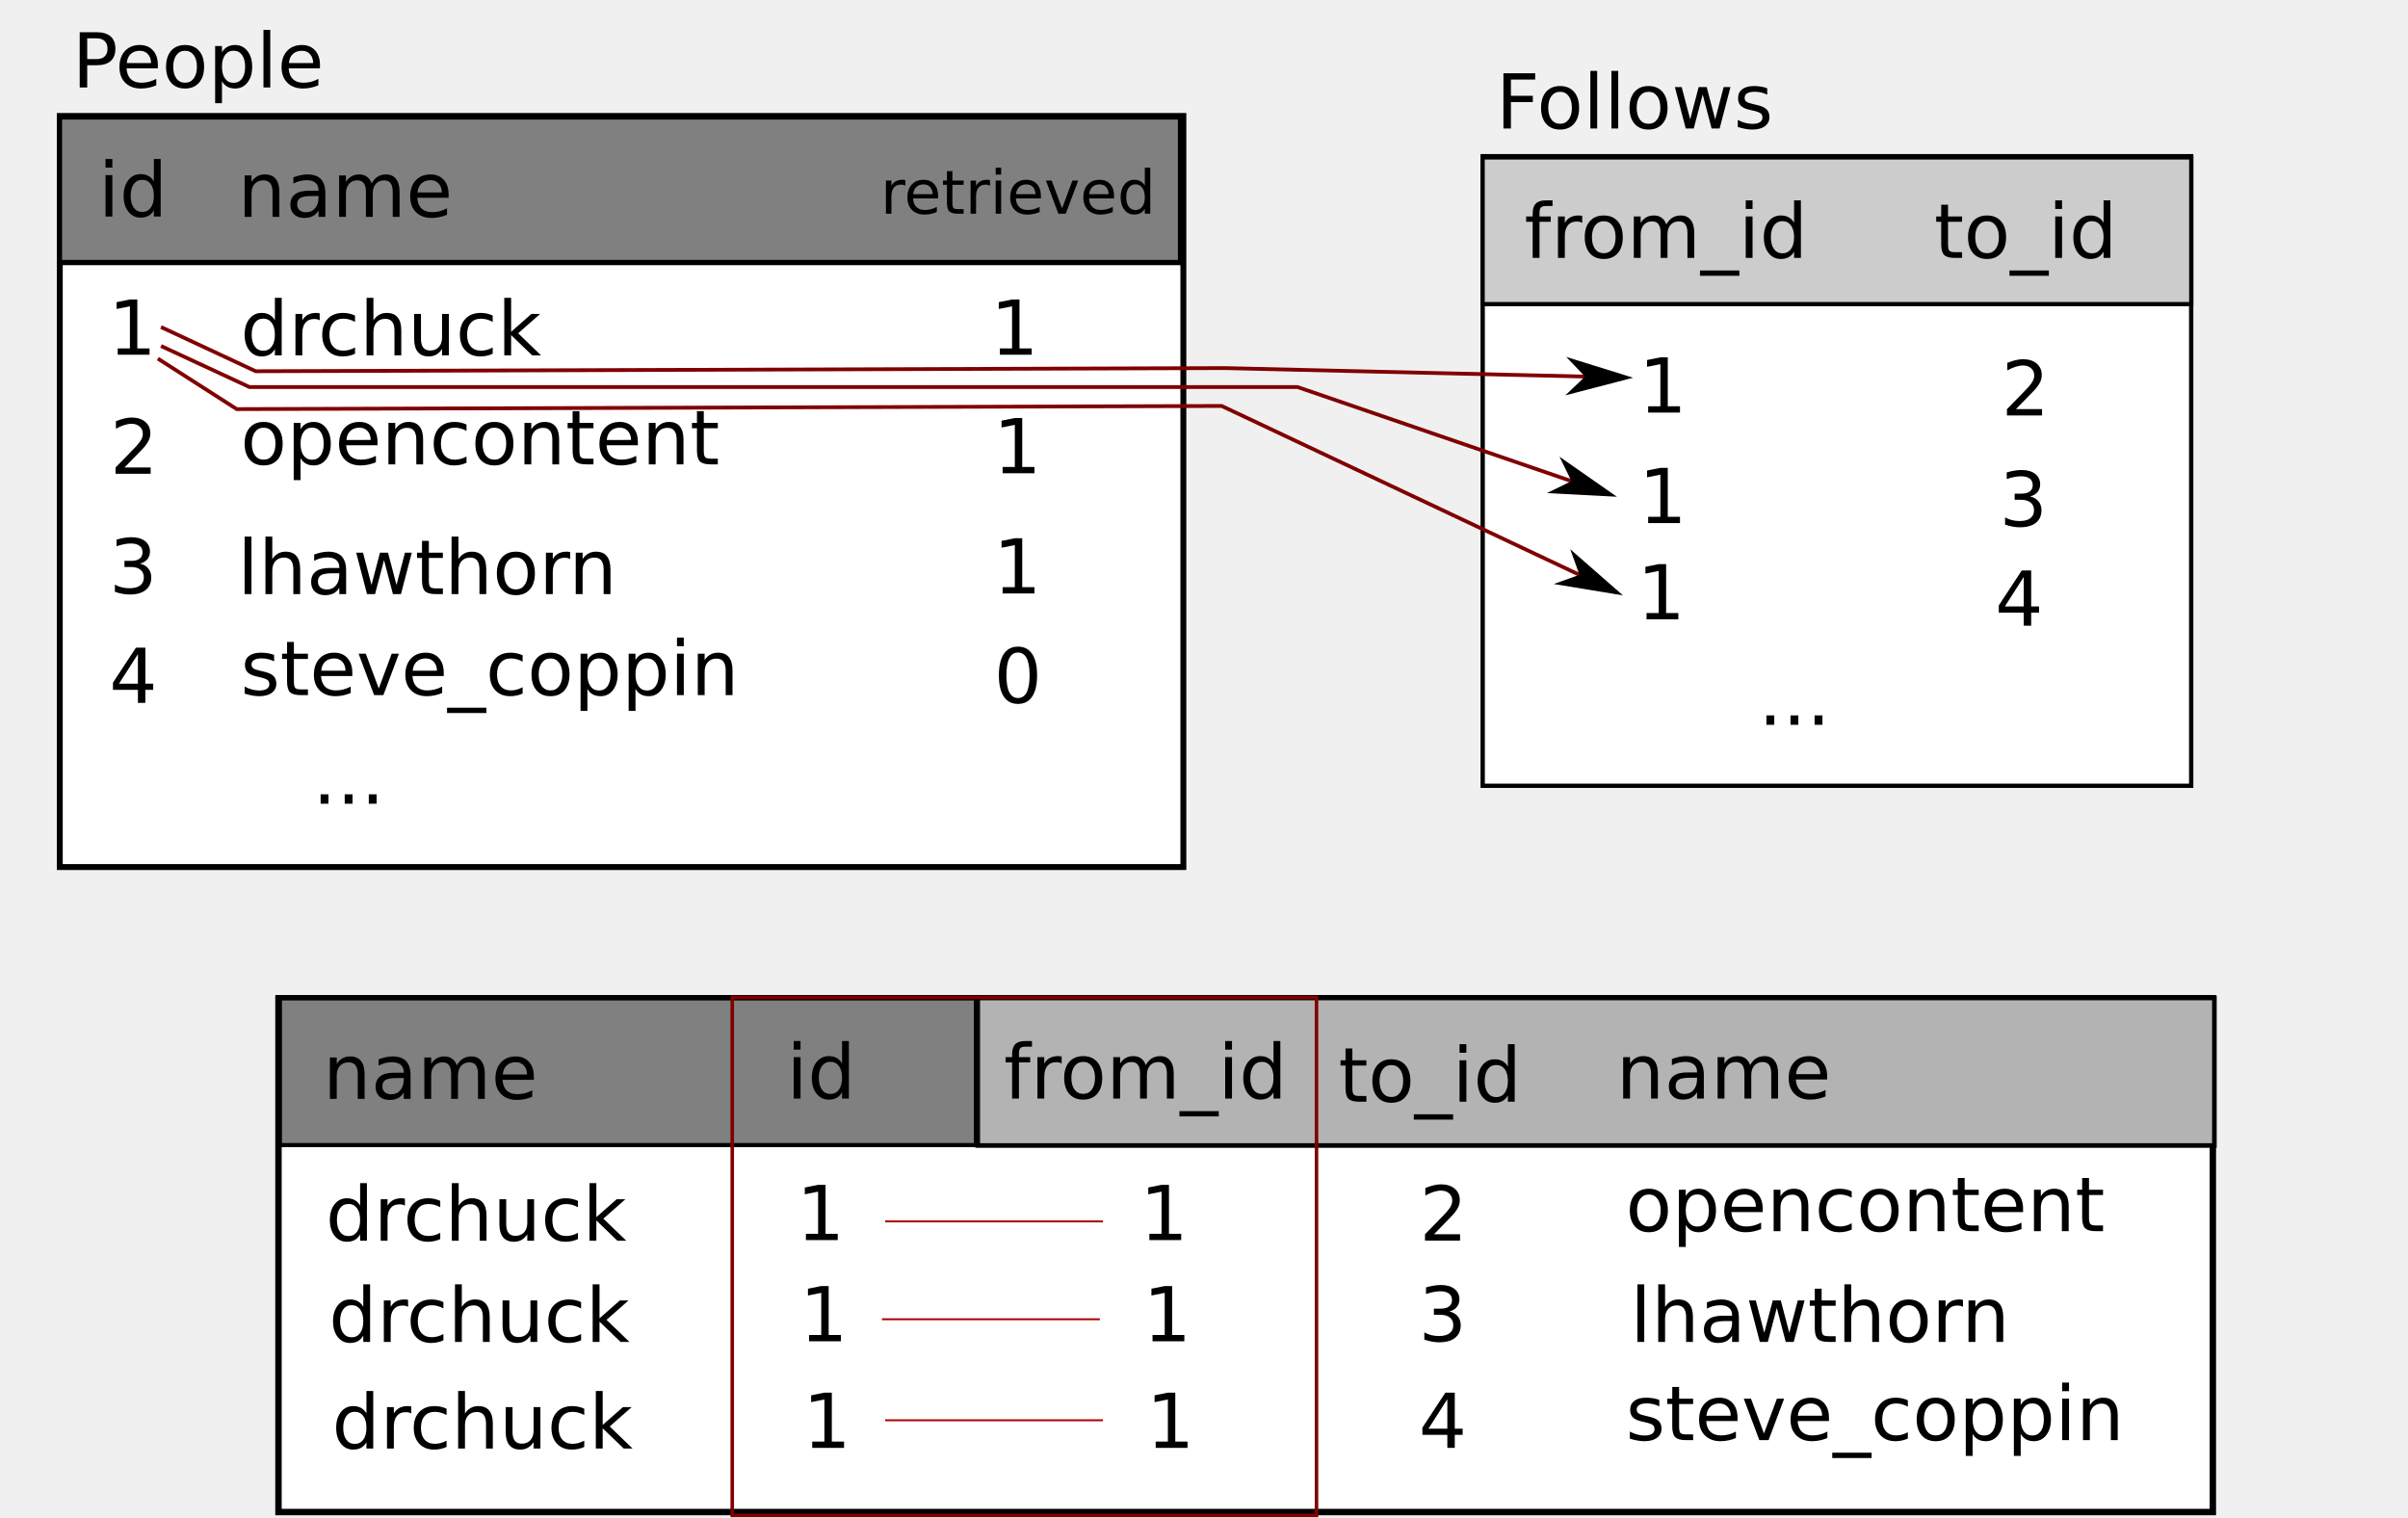
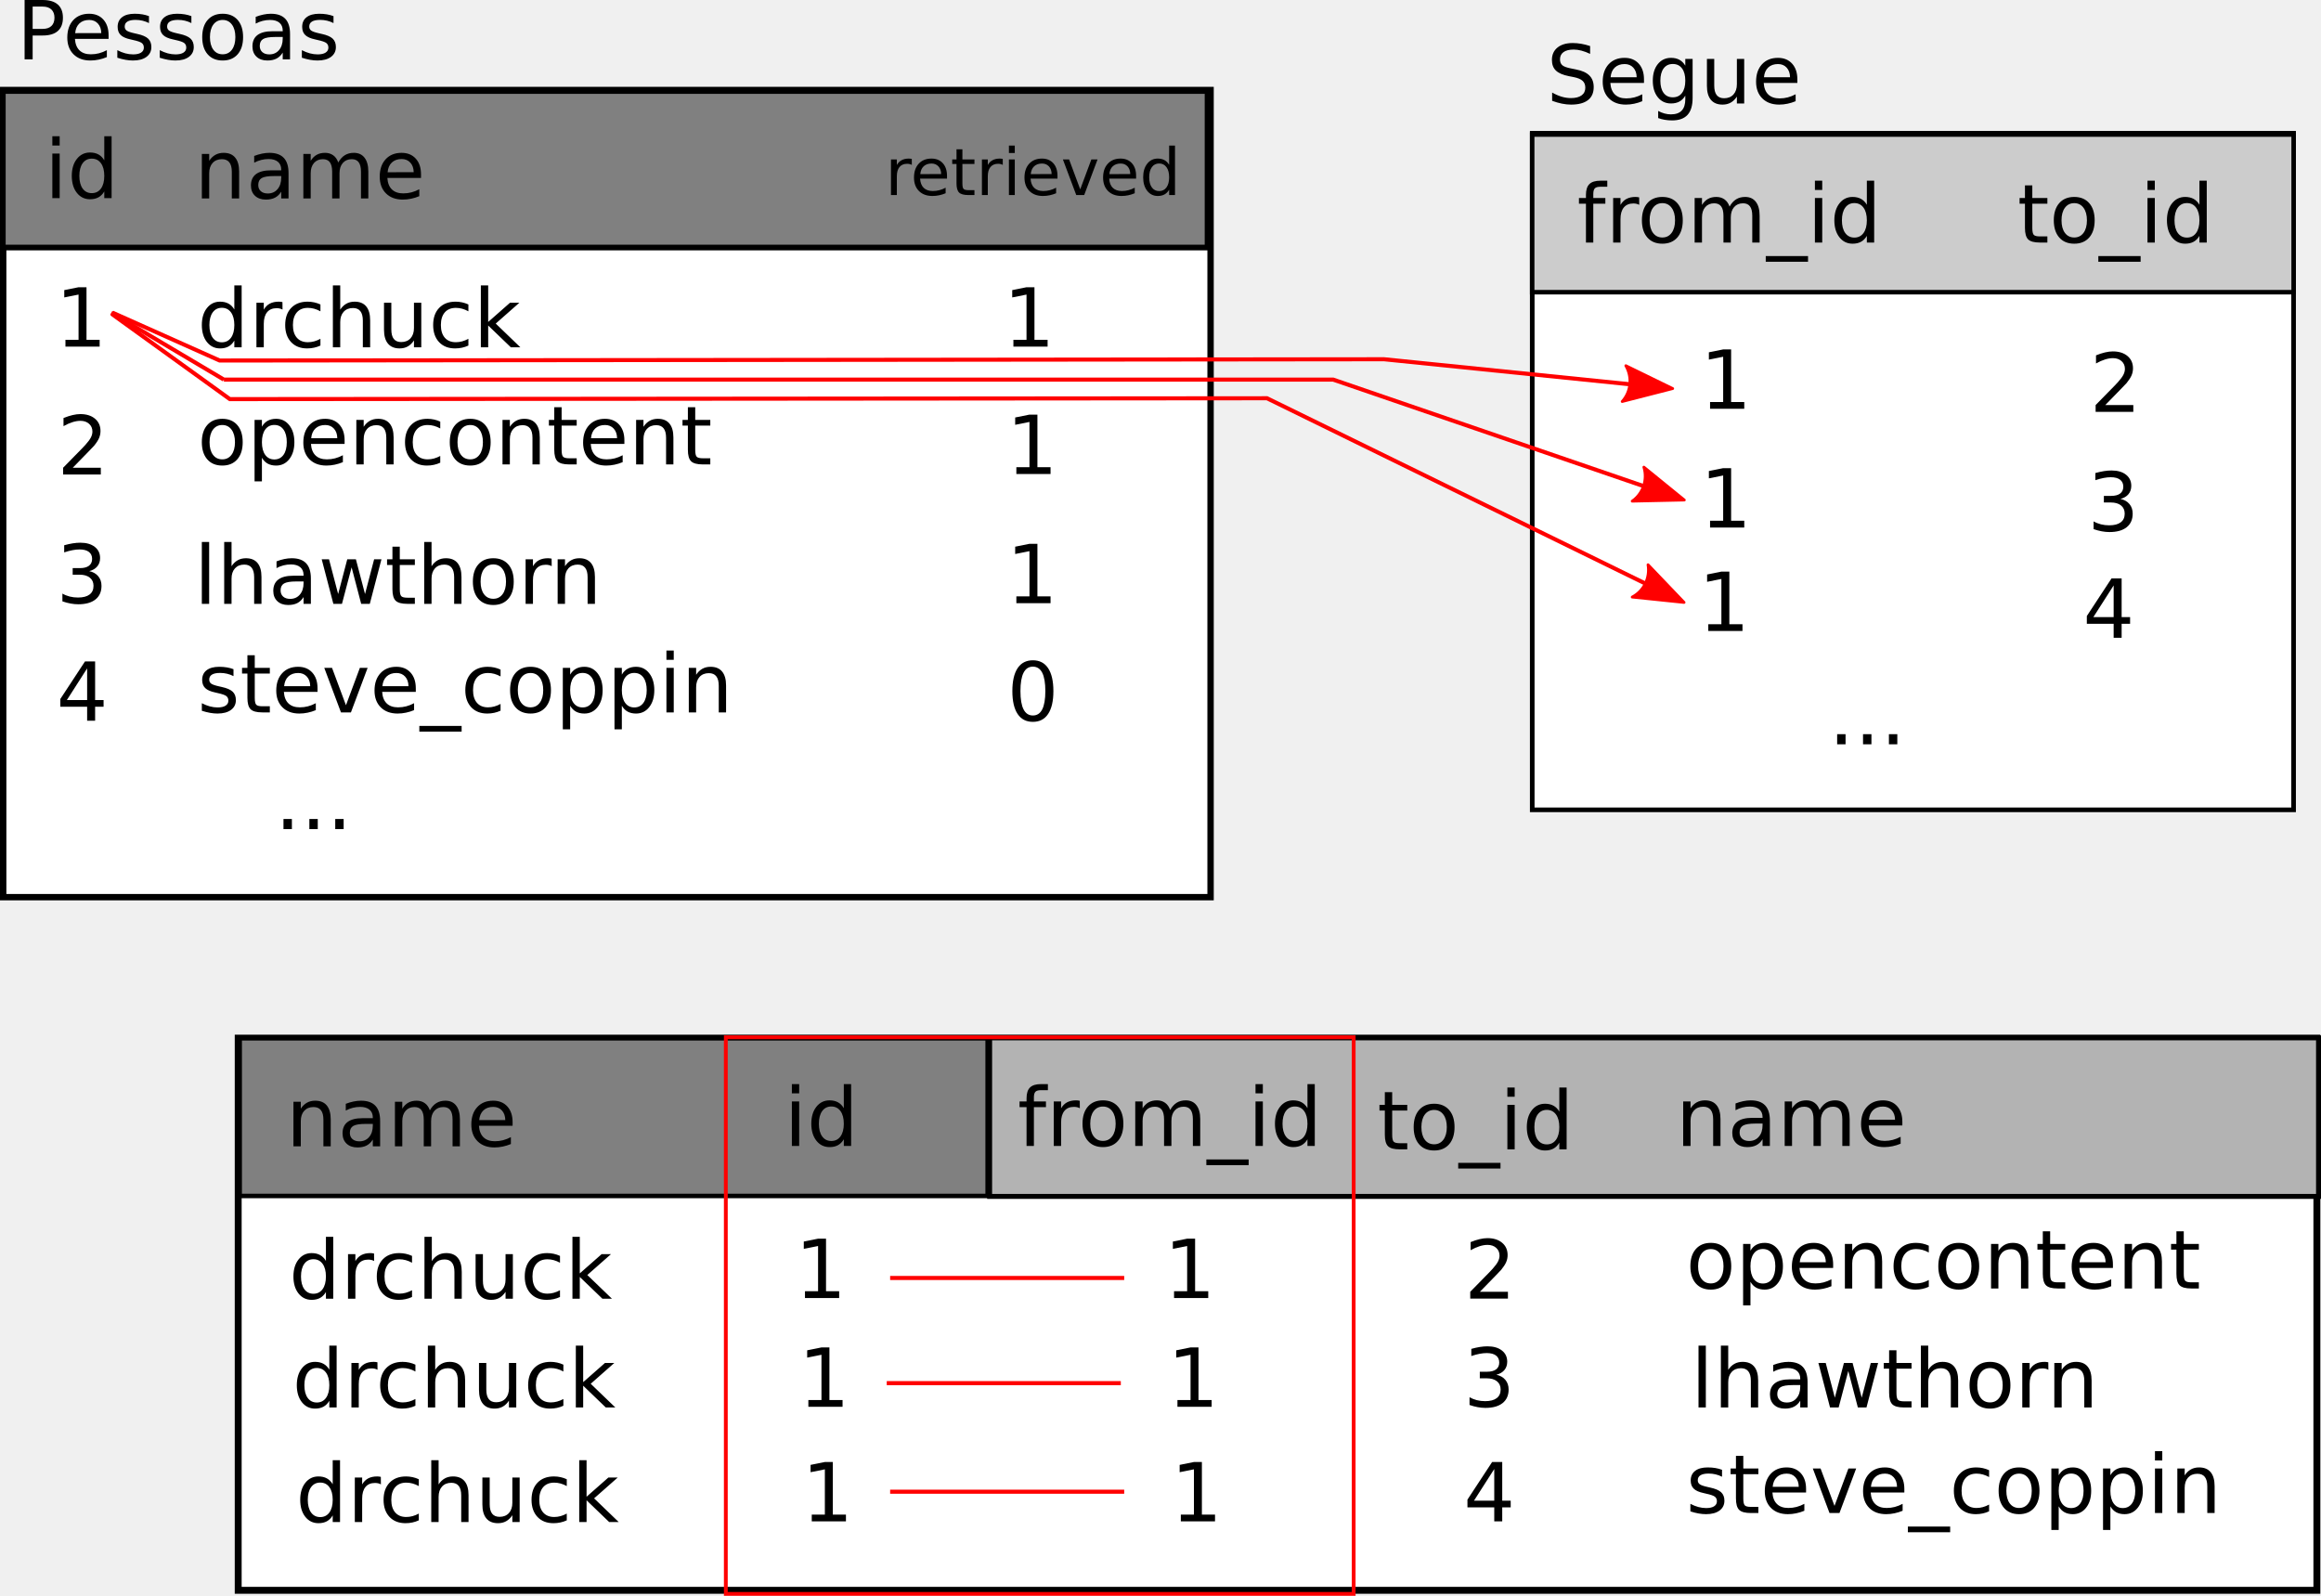
- <svg xmlns="http://www.w3.org/2000/svg" xmlns:xlink="http://www.w3.org/1999/xlink" width="1271.333" height="801" id="svg4392" version="1.1">
+ <svg xmlns="http://www.w3.org/2000/svg" xmlns:ns1="http://www.openswatchbook.org/uri/2009/osb" xmlns:xlink="http://www.w3.org/1999/xlink" width="1140.333" height="783.994" id="svg4392" version="1.1">
  <defs id="defs4394">
+     <linearGradient id="linearGradient7051" ns1:paint="solid">
+       <stop style="stop-color:#000000;stop-opacity:1;" offset="0" id="stop7053" />
+     </linearGradient>
+     <marker orient="auto" refY="0" refX="0" id="marker5091" style="overflow:visible">
+       <path id="path5093" style="fill:#ff0000;fill-opacity:1;fill-rule:evenodd;stroke:#ff0000;stroke-width:0.625;stroke-linejoin:round;stroke-opacity:1" d="M 8.719,4.034 -2.207,0.016 8.719,-4.002 c -1.745,2.372 -1.735,5.617 -6e-7,8.035 z" transform="matrix(-1.1,0,0,-1.1,-1.1,0)" />
+     </marker>
+     <marker style="overflow:visible" id="marker4636" refX="0" refY="0" orient="auto">
+       <path transform="matrix(-1.1,0,0,-1.1,-1.1,0)" d="M 8.719,4.034 -2.207,0.016 8.719,-4.002 c -1.745,2.372 -1.735,5.617 -6e-7,8.035 z" style="fill:#ff0000;fill-opacity:1;fill-rule:evenodd;stroke:#ff0000;stroke-width:0.625;stroke-linejoin:round;stroke-opacity:1" id="path4638" />
+     </marker>
+     <marker style="overflow:visible" id="marker4560" refX="0" refY="0" orient="auto">
+       <path transform="matrix(-1.1,0,0,-1.1,-1.1,0)" d="M 8.719,4.034 -2.207,0.016 8.719,-4.002 c -1.745,2.372 -1.735,5.617 -6e-7,8.035 z" style="fill:#000000;fill-opacity:1;fill-rule:evenodd;stroke:#000000;stroke-width:0.625;stroke-linejoin:round;stroke-opacity:1" id="path4562" />
+     </marker>
+     <marker orient="auto" refY="0" refX="0" id="Arrow2Lend" style="overflow:visible">
+       <path id="path4293" style="fill:#ff0000;fill-opacity:1;fill-rule:evenodd;stroke:#ff0000;stroke-width:0.625;stroke-linejoin:round;stroke-opacity:1" d="M 8.719,4.034 -2.207,0.016 8.719,-4.002 c -1.745,2.372 -1.735,5.617 -6e-7,8.035 z" transform="matrix(-1.1,0,0,-1.1,-1.1,0)" />
+     </marker>
    <marker orient="auto" refY="0" refX="0" id="Arrow1Lend" style="overflow:visible">
-       <path id="path3646" d="M 0,0 5,-5 -12.5,0 5,5 0,0 z" style="fill-rule:evenodd;stroke:#000000;stroke-width:1pt;marker-start:none" transform="matrix(-0.8,0,0,-0.8,-10,0)" />
+       <path id="path3646" d="M 0,0 5,-5 -12.5,0 5,5 0,0 Z" style="fill-rule:evenodd;stroke:#000000;stroke-width:1pt;marker-start:none" transform="matrix(-0.8,0,0,-0.8,-10,0)" />
    </marker>
  </defs>
-   <g id="layer1" transform="translate(-206.8333,481.1667)">
-     <rect style="fill:#ffffff;stroke:#000000;stroke-width:3.127;stroke-miterlimit:4;stroke-dasharray:none;stroke-dashoffset:0" id="rect4402" width="593.206" height="396.539" x="238.397" y="-419.936" />
-     <rect style="fill:#808080;stroke:#000000;stroke-width:2.779;stroke-miterlimit:4;stroke-dasharray:none;stroke-dashoffset:0" id="rect4404" width="591.888" height="76.888" x="238.223" y="-419.444" />
-     <text xml:space="preserve" style="font-size:40px;font-style:normal;font-weight:normal;fill:#000000;fill-opacity:1;stroke:none;font-family:Bitstream Vera Sans" x="245" y="-435" id="text4406">
-       <tspan id="tspan4408" x="245" y="-435">People</tspan>
-     </text>
-     <text xml:space="preserve" style="font-size:40px;font-style:normal;font-weight:normal;fill:#000000;fill-opacity:1;stroke:none;font-family:Bitstream Vera Sans" x="332.368" y="-366.667" id="text4410">
-       <tspan id="tspan4412" x="332.368" y="-366.667">name</tspan>
-     </text>
-     <text xml:space="preserve" style="font-size:40px;font-style:normal;font-weight:normal;fill:#000000;fill-opacity:1;stroke:none;font-family:Bitstream Vera Sans" x="333.794" y="-293.551" id="text4414">
-       <tspan id="tspan4416" x="333.794" y="-293.551">drchuck</tspan>
-     </text>
-     <text xml:space="preserve" style="font-size:40px;font-style:normal;font-weight:normal;fill:#000000;fill-opacity:1;stroke:none;font-family:Bitstream Vera Sans" x="333.794" y="-236" id="text4418">
-       <tspan id="tspan4420" x="333.794" y="-236">opencontent</tspan>
-     </text>
-     <text xml:space="preserve" style="font-size:40px;font-style:normal;font-weight:normal;fill:#000000;fill-opacity:1;stroke:none;font-family:Bitstream Vera Sans" x="717.046" y="-293.883" id="text4422">
-       <tspan id="tspan4424" x="717.046" y="-293.883"> 1</tspan>
-     </text>
-     <text xml:space="preserve" style="font-size:40px;font-style:normal;font-weight:normal;fill:#000000;fill-opacity:1;stroke:none;font-family:Bitstream Vera Sans" x="731.216" y="-231.303" id="text4426">
-       <tspan id="tspan4428" x="731.216" y="-231.303">1</tspan>
-     </text>
-     <text xml:space="preserve" style="font-size:32px;font-style:normal;font-variant:normal;font-weight:normal;font-stretch:normal;text-align:start;line-height:125%;writing-mode:lr-tb;text-anchor:start;fill:#000000;fill-opacity:1;stroke:none;font-family:Bitstream Vera Sans;-inkscape-font-specification:Bitstream Vera Sans" x="671.667" y="-368.333" id="text4436">
-       <tspan id="tspan4438" x="671.667" y="-368.333">retrieved</tspan>
-     </text>
-     <rect y="-398.696" x="989.637" height="332.393" width="374.06" id="use4527" style="fill:#ffffff;stroke:#000000;stroke-width:2.274;stroke-miterlimit:4;stroke-dasharray:none;stroke-dashoffset:0" />
-     <rect y="-398.058" x="989.609" height="77.449" width="374.116" id="use4529" style="fill:#cccccc;stroke:#000000;stroke-width:2.217;stroke-miterlimit:4;stroke-dasharray:none;stroke-dashoffset:0" />
-     <text id="use4531" y="-413.333" x="996.667" style="font-size:40px;font-style:normal;font-weight:normal;fill:#000000;fill-opacity:1;stroke:none;font-family:Bitstream Vera Sans" xml:space="preserve">
-       <tspan y="-413.333" x="996.667" id="tspan4555">Follows</tspan>
-     </text>
-     <text id="use4533" y="-345" x="1011.667" style="font-size:40px;font-style:normal;font-weight:normal;fill:#000000;fill-opacity:1;stroke:none;font-family:Bitstream Vera Sans" xml:space="preserve">
-       <tspan y="-345" x="1011.667" id="tspan4559">from_id</tspan>
-     </text>
-     <text id="use4535" y="-263.333" x="1072.038" style="font-size:40px;font-style:normal;font-weight:normal;fill:#000000;fill-opacity:1;stroke:none;font-family:Bitstream Vera Sans" xml:space="preserve">
-       <tspan y="-263.333" x="1072.038" id="tspan4563">1</tspan>
-     </text>
-     <text id="use4537" y="-205" x="1072.038" style="font-size:40px;font-style:normal;font-weight:normal;fill:#000000;fill-opacity:1;stroke:none;font-family:Bitstream Vera Sans" xml:space="preserve">
-       <tspan y="-205" x="1072.038" id="tspan4567">1</tspan>
-     </text>
-     <text id="use4541" y="-203.333" x="1262.395" style="font-size:40px;font-style:normal;font-weight:normal;fill:#000000;fill-opacity:1;stroke:none;font-family:Bitstream Vera Sans" xml:space="preserve">
-       <tspan y="-203.333" x="1262.395" id="tspan4575">3</tspan>
-     </text>
-     <text id="use4547" y="-345" x="1228" style="font-size:40px;font-style:normal;font-weight:normal;fill:#000000;fill-opacity:1;stroke:none;font-family:Bitstream Vera Sans" xml:space="preserve">
-       <tspan y="-345" x="1228" id="tspan4583">to_id</tspan>
-     </text>
-     <text xml:space="preserve" style="font-size:40px;font-style:normal;font-weight:normal;fill:#000000;fill-opacity:1;stroke:none;font-family:Bitstream Vera Sans" x="258.786" y="-366.833" id="text4640">
-       <tspan id="tspan4642" x="258.786" y="-366.833">id</tspan>
-     </text>
-     <text xml:space="preserve" style="font-size:40px;font-style:normal;font-weight:normal;fill:#000000;fill-opacity:1;stroke:none;font-family:Bitstream Vera Sans" x="264.021" y="-293.883" id="text4673">
-       <tspan id="tspan4675" x="264.021" y="-293.883">1</tspan>
-     </text>
-     <text xml:space="preserve" style="font-size:40px;font-style:normal;font-weight:normal;fill:#000000;fill-opacity:1;stroke:none;font-family:Bitstream Vera Sans" x="264.91" y="-231.039" id="text4677">
-       <tspan id="tspan4679" x="264.91" y="-231.039">2</tspan>
-     </text>
-     <text xml:space="preserve" style="font-size:40px;font-style:normal;font-weight:normal;fill:#000000;fill-opacity:1;stroke:none;font-family:Bitstream Vera Sans" x="264.451" y="-167.852" id="text4681">
-       <tspan id="tspan4683" x="264.451" y="-167.852">3</tspan>
-     </text>
-     <text xml:space="preserve" style="font-size:40px;font-style:normal;font-weight:normal;fill:#000000;fill-opacity:1;stroke:none;font-family:Bitstream Vera Sans" x="264.519" y="-110.065" id="text4685">
-       <tspan id="tspan4687" x="264.519" y="-110.065">4</tspan>
-     </text>
-     <text xml:space="preserve" style="font-size:40px;font-style:normal;font-weight:normal;fill:#000000;fill-opacity:1;stroke:none;font-family:Bitstream Vera Sans" x="332.232" y="-167.5" id="text4721">
-       <tspan id="tspan4723" x="332.232" y="-167.5">lhawthorn</tspan>
-     </text>
-     <text xml:space="preserve" style="font-size:40px;font-style:normal;font-weight:normal;fill:#000000;fill-opacity:1;stroke:none;font-family:Bitstream Vera Sans" x="333.833" y="-114.167" id="text4725">
-       <tspan id="tspan4727" x="333.833" y="-114.167">steve_coppin</tspan>
-     </text>
-     <text xml:space="preserve" style="font-size:40px;font-style:normal;font-weight:normal;fill:#000000;fill-opacity:1;stroke:none;font-family:Bitstream Vera Sans" x="731.216" y="-167.832" id="text4729">
-       <tspan id="tspan4731" x="731.216" y="-167.832">1</tspan>
-     </text>
-     <text xml:space="preserve" style="font-size:40px;font-style:normal;font-weight:normal;fill:#000000;fill-opacity:1;stroke:none;font-family:Bitstream Vera Sans" x="731.577" y="-110.085" id="text4733">
-       <tspan id="tspan4735" x="731.577" y="-110.085">0</tspan>
-     </text>
-     <flowRoot xml:space="preserve" id="flowRoot4743" style="font-size:40px;font-style:normal;font-weight:normal;fill:#000000;fill-opacity:1;stroke:none;font-family:Bitstream Vera Sans" transform="translate(145.1667,-511.8333)">
-       <flowRegion id="flowRegion4745">
-         <rect id="rect4747" width="453.333" height="128.333" x="220" y="430" />
-       </flowRegion>
-       <flowPara id="flowPara4749" />
-     </flowRoot>
-     <text xml:space="preserve" style="font-size:40px;font-style:normal;font-weight:normal;fill:#000000;fill-opacity:1;stroke:none;font-family:Bitstream Vera Sans" x="1263.5" y="-261.833" id="text4751">
-       <tspan id="tspan4753" x="1263.5" y="-261.833">2</tspan>
-     </text>
-     <text xml:space="preserve" style="font-size:40px;font-style:normal;font-weight:normal;fill:#000000;fill-opacity:1;stroke:none;font-family:Bitstream Vera Sans" x="1071.167" y="-154.167" id="text4755">
-       <tspan id="tspan4757" x="1071.167" y="-154.167">1</tspan>
-     </text>
-     <text xml:space="preserve" style="font-size:40px;font-style:normal;font-weight:normal;fill:#000000;fill-opacity:1;stroke:none;font-family:Bitstream Vera Sans" x="1260.167" y="-150.833" id="text4763">
-       <tspan id="tspan4765" x="1260.167" y="-150.833">4</tspan>
-     </text>
-     <text xml:space="preserve" style="font-size:40px;font-style:normal;font-weight:normal;fill:#000000;fill-opacity:1;stroke:none;font-family:Bitstream Vera Sans" x="371.833" y="-56.833" id="text4767">
-       <tspan id="tspan4769" x="371.833" y="-56.833">...</tspan>
-     </text>
-     <text xml:space="preserve" style="font-size:40px;font-style:normal;font-weight:normal;fill:#000000;fill-opacity:1;stroke:none;font-family:Bitstream Vera Sans" x="1135.167" y="-98.5" id="text4775">
-       <tspan id="tspan4777" x="1135.167" y="-98.5">...</tspan>
-     </text>
-     <flowRoot xml:space="preserve" id="flowRoot6956" style="font-size:40px;font-style:normal;font-weight:normal;fill:#000000;fill-opacity:1;stroke:none;font-family:Bitstream Vera Sans" transform="translate(145.1667,-511.8333)">
-       <flowRegion id="flowRegion6958">
-         <rect id="rect6960" width="245" height="68.333" x="365" y="61.667" />
-       </flowRegion>
-       <flowPara id="flowPara6962" />
-     </flowRoot>
-     <rect y="45.864" x="353.864" height="271.273" width="1021.273" id="use2965" style="fill:#ffffff;stroke:#000000;stroke-width:3.394;stroke-miterlimit:4;stroke-dasharray:none;stroke-dashoffset:0" />
-     <rect y="45.932" x="354.599" height="77.469" width="367.469" id="use2967" style="fill:#808080;stroke:#000000;stroke-width:2.198;stroke-miterlimit:4;stroke-dasharray:none;stroke-dashoffset:0" />
-     <text id="use2969" y="99" x="377.368" style="font-size:40px;font-style:normal;font-weight:normal;fill:#000000;fill-opacity:1;stroke:none;font-family:Bitstream Vera Sans" xml:space="preserve">
-       <tspan y="99" x="377.368" id="tspan3007">name</tspan>
-     </text>
-     <text id="use2971" y="173.876" x="378.794" style="font-size:40px;font-style:normal;font-weight:normal;fill:#000000;fill-opacity:1;stroke:none;font-family:Bitstream Vera Sans" xml:space="preserve">
-       <tspan y="173.876" x="378.794" id="tspan3011">drchuck</tspan>
-     </text>
-     <text id="use2973" y="168.846" x="1065.128" style="font-size:40px;font-style:normal;font-weight:normal;fill:#000000;fill-opacity:1;stroke:none;font-family:Bitstream Vera Sans" xml:space="preserve">
-       <tspan y="168.846" x="1065.128" id="tspan3015">opencontent</tspan>
-     </text>
-     <text id="use2981" y="98.833" x="622.12" style="font-size:40px;font-style:normal;font-weight:normal;fill:#000000;fill-opacity:1;stroke:none;font-family:Bitstream Vera Sans" xml:space="preserve">
-       <tspan y="98.833" x="622.12" id="tspan3031">id</tspan>
-     </text>
-     <text id="use2983" y="173.544" x="627.354" style="font-size:40px;font-style:normal;font-weight:normal;fill:#000000;fill-opacity:1;stroke:none;font-family:Bitstream Vera Sans" xml:space="preserve">
-       <tspan y="173.544" x="627.354" id="tspan3035">1</tspan>
-     </text>
-     <text id="use2985" y="173.807" x="956.243" style="font-size:40px;font-style:normal;font-weight:normal;fill:#000000;fill-opacity:1;stroke:none;font-family:Bitstream Vera Sans" xml:space="preserve">
-       <tspan y="173.807" x="956.243" id="tspan3039">2</tspan>
-     </text>
-     <text id="use2987" y="226.956" x="955.784" style="font-size:40px;font-style:normal;font-weight:normal;fill:#000000;fill-opacity:1;stroke:none;font-family:Bitstream Vera Sans" xml:space="preserve">
-       <tspan y="226.956" x="955.784" id="tspan3043">3</tspan>
-     </text>
-     <text id="use2989" y="283.268" x="955.852" style="font-size:40px;font-style:normal;font-weight:normal;fill:#000000;fill-opacity:1;stroke:none;font-family:Bitstream Vera Sans" xml:space="preserve">
-       <tspan y="283.268" x="955.852" id="tspan3047">4</tspan>
-     </text>
-     <text id="use2991" y="227.308" x="1067.565" style="font-size:40px;font-style:normal;font-weight:normal;fill:#000000;fill-opacity:1;stroke:none;font-family:Bitstream Vera Sans" xml:space="preserve">
-       <tspan y="227.308" x="1067.565" id="tspan3051">lhawthorn</tspan>
-     </text>
-     <text id="use2993" y="279.167" x="1065.167" style="font-size:40px;font-style:normal;font-weight:normal;fill:#000000;fill-opacity:1;stroke:none;font-family:Bitstream Vera Sans" xml:space="preserve">
-       <tspan y="279.167" x="1065.167" id="tspan3055">steve_coppin</tspan>
-     </text>
-     <use x="0" y="0" xlink:href="#use2971" id="use3069" transform="translate(1.666667,53.43195)" width="1271.333" height="801" />
-     <use x="0" y="0" xlink:href="#use2983" id="use3071" transform="translate(1.666667,53.43195)" width="1271.333" height="801" />
-     <use x="0" y="0" xlink:href="#use3069" id="use3073" transform="translate(1.666667,56.29261)" width="1271.333" height="801" />
-     <use x="0" y="0" xlink:href="#use3071" id="use3075" transform="translate(1.666667,56.29261)" width="1271.333" height="801" />
-     <rect style="fill:#b3b3b3;stroke:#000000;stroke-width:2.431;stroke-miterlimit:4;stroke-dasharray:none;stroke-dashoffset:0" id="rect3077" width="652.903" height="77.903" x="723.049" y="45.715" ry="0" />
-     <text xml:space="preserve" style="font-size:40px;font-style:normal;font-weight:normal;fill:#000000;fill-opacity:1;stroke:none;font-family:Bitstream Vera Sans" x="913.5" y="100.5" id="text3079">
-       <tspan id="tspan3081" x="913.5" y="100.5">to_id</tspan>
-     </text>
-     <text xml:space="preserve" style="font-size:40px;font-style:normal;font-weight:normal;fill:#000000;fill-opacity:1;stroke:none;font-family:Bitstream Vera Sans" x="1060.167" y="98.833" id="text3083">
-       <tspan id="tspan3085" x="1060.167" y="98.833">name</tspan>
-     </text>
-     <text xml:space="preserve" style="font-size:40px;font-style:normal;font-weight:normal;fill:#000000;fill-opacity:1;stroke:none;font-family:Bitstream Vera Sans" x="736.833" y="98.833" id="text3087">
-       <tspan id="tspan3089" x="736.833" y="98.833">from_id</tspan>
-     </text>
-     <use x="0" y="0" xlink:href="#use2983" id="use3107" transform="translate(181.3333,3.3333314e-8)" width="1271.333" height="801" />
-     <use x="0" y="0" xlink:href="#use3071" id="use3109" transform="translate(181.3333,3.3333314e-8)" width="1271.333" height="801" />
-     <use x="0" y="0" xlink:href="#use3075" id="use3111" transform="translate(181.3333,3.3333314e-8)" width="1271.333" height="801" />
-     <path style="fill:none;stroke:#aa0000;stroke-width:1px;stroke-linecap:butt;stroke-linejoin:miter;stroke-opacity:1" d="m 674.167,268.688 c 115,0 115,0 115,0" id="path3117" />
-     <use x="0" y="0" xlink:href="#path3117" id="use3123" transform="translate(-1.666667,-53.33333)" width="1271.333" height="801" style="stroke:#aa0000" />
-     <use x="0" y="0" xlink:href="#use3123" id="use3125" transform="translate(1.666667,-51.66667)" width="1271.333" height="801" style="stroke:#aa0000" />
-     <rect style="fill:none;stroke:#800000;stroke-width:1.869;stroke-miterlimit:4;stroke-dasharray:none;stroke-dashoffset:0" id="rect3131" width="308.464" height="273.464" x="593.435" y="45.435" />
-     <path style="fill:none;stroke:#800000;stroke-width:2;stroke-linecap:butt;stroke-linejoin:miter;stroke-opacity:1;stroke-miterlimit:4;stroke-dasharray:none;marker-end:url(#Arrow1Lend)" d="M 83.333,189.333 125,216 l 520,-1.667 208.333,98.333" id="path3135" transform="translate(206.8333,-481.1667)" />
-     <path style="fill:none;stroke:#800000;stroke-width:2;stroke-linecap:butt;stroke-linejoin:round;stroke-opacity:1;stroke-miterlimit:4;stroke-dasharray:none;marker-end:url(#Arrow1Lend)" d="M 85,172.667 135,196 l 511.667,-1.667 211.667,5" id="path3137" transform="translate(206.8333,-481.1667)" />
-     <path style="fill:none;stroke:#800000;stroke-width:2;stroke-linecap:butt;stroke-linejoin:miter;stroke-opacity:1;stroke-miterlimit:4;stroke-dasharray:none;marker-end:url(#Arrow1Lend)" d="m 85,182.667 46.667,21.667 553.333,0 L 850,261" id="path3139" transform="translate(206.8333,-481.1667)" />
+   <g id="layer1" transform="translate(-236.8333,464.1602)">
+     <g id="g7147">
+       <rect y="-419.936" x="238.397" height="396.539" width="593.206" id="rect4402" style="fill:#ffffff;stroke:#000000;stroke-width:3.127;stroke-miterlimit:4;stroke-dasharray:none;stroke-dashoffset:0" />
+       <rect y="-419.444" x="238.223" height="76.888" width="591.888" id="rect4404" style="fill:#808080;stroke:#000000;stroke-width:2.779;stroke-miterlimit:4;stroke-dasharray:none;stroke-dashoffset:0" />
+       <text id="text4406" y="-435" x="245" style="font-style:normal;font-weight:normal;font-size:40px;font-family:'Bitstream Vera Sans';fill:#000000;fill-opacity:1;stroke:none" xml:space="preserve">
+         <tspan y="-435" x="245" id="tspan4408">Pessoas</tspan>
+       </text>
+       <text id="text4410" y="-366.667" x="332.368" style="font-style:normal;font-weight:normal;font-size:40px;font-family:'Bitstream Vera Sans';fill:#000000;fill-opacity:1;stroke:none" xml:space="preserve">
+         <tspan y="-366.667" x="332.368" id="tspan4412">name</tspan>
+       </text>
+       <text id="text4414" y="-293.551" x="333.794" style="font-style:normal;font-weight:normal;font-size:40px;font-family:'Bitstream Vera Sans';fill:#000000;fill-opacity:1;stroke:none" xml:space="preserve">
+         <tspan y="-293.551" x="333.794" id="tspan4416">drchuck</tspan>
+       </text>
+       <text id="text4418" y="-236" x="333.794" style="font-style:normal;font-weight:normal;font-size:40px;font-family:'Bitstream Vera Sans';fill:#000000;fill-opacity:1;stroke:none" xml:space="preserve">
+         <tspan y="-236" x="333.794" id="tspan4420">opencontent</tspan>
+       </text>
+       <text id="text4422" y="-293.883" x="717.046" style="font-style:normal;font-weight:normal;font-size:40px;font-family:'Bitstream Vera Sans';fill:#000000;fill-opacity:1;stroke:none" xml:space="preserve">
+         <tspan y="-293.883" x="717.046" id="tspan4424"> 1</tspan>
+       </text>
+       <text id="text4426" y="-231.303" x="731.216" style="font-style:normal;font-weight:normal;font-size:40px;font-family:'Bitstream Vera Sans';fill:#000000;fill-opacity:1;stroke:none" xml:space="preserve">
+         <tspan y="-231.303" x="731.216" id="tspan4428">1</tspan>
+       </text>
+       <text id="text4436" y="-368.333" x="671.667" style="font-style:normal;font-variant:normal;font-weight:normal;font-stretch:normal;font-size:32px;line-height:125%;font-family:'Bitstream Vera Sans';-inkscape-font-specification:'Bitstream Vera Sans';text-align:start;writing-mode:lr-tb;text-anchor:start;fill:#000000;fill-opacity:1;stroke:none" xml:space="preserve">
+         <tspan y="-368.333" x="671.667" id="tspan4438">retrieved</tspan>
+       </text>
+       <rect style="fill:#ffffff;stroke:#000000;stroke-width:2.274;stroke-miterlimit:4;stroke-dasharray:none;stroke-dashoffset:0" id="use4527" width="374.06" height="332.393" x="989.637" y="-398.696" />
+       <rect style="fill:#cccccc;stroke:#000000;stroke-width:2.217;stroke-miterlimit:4;stroke-dasharray:none;stroke-dashoffset:0" id="use4529" width="374.116" height="77.449" x="989.609" y="-398.058" />
+       <text xml:space="preserve" style="font-style:normal;font-weight:normal;font-size:40px;font-family:'Bitstream Vera Sans';fill:#000000;fill-opacity:1;stroke:none" x="996.667" y="-413.333" id="use4531">
+         <tspan id="tspan4555" x="996.667" y="-413.333">Segue</tspan>
+       </text>
+       <text xml:space="preserve" style="font-style:normal;font-weight:normal;font-size:40px;font-family:'Bitstream Vera Sans';fill:#000000;fill-opacity:1;stroke:none" x="1011.667" y="-345" id="use4533">
+         <tspan id="tspan4559" x="1011.667" y="-345">from_id</tspan>
+       </text>
+       <text xml:space="preserve" style="font-style:normal;font-weight:normal;font-size:40px;font-family:'Bitstream Vera Sans';fill:#000000;fill-opacity:1;stroke:none" x="1072.038" y="-263.333" id="use4535">
+         <tspan id="tspan4563" x="1072.038" y="-263.333">1</tspan>
+       </text>
+       <text xml:space="preserve" style="font-style:normal;font-weight:normal;font-size:40px;font-family:'Bitstream Vera Sans';fill:#000000;fill-opacity:1;stroke:none" x="1072.038" y="-205" id="use4537">
+         <tspan id="tspan4567" x="1072.038" y="-205">1</tspan>
+       </text>
+       <text xml:space="preserve" style="font-style:normal;font-weight:normal;font-size:40px;font-family:'Bitstream Vera Sans';fill:#000000;fill-opacity:1;stroke:none" x="1262.395" y="-203.333" id="use4541">
+         <tspan id="tspan4575" x="1262.395" y="-203.333">3</tspan>
+       </text>
+       <text xml:space="preserve" style="font-style:normal;font-weight:normal;font-size:40px;font-family:'Bitstream Vera Sans';fill:#000000;fill-opacity:1;stroke:none" x="1228" y="-345" id="use4547">
+         <tspan id="tspan4583" x="1228" y="-345">to_id</tspan>
+       </text>
+       <text id="text4640" y="-366.833" x="258.786" style="font-style:normal;font-weight:normal;font-size:40px;font-family:'Bitstream Vera Sans';fill:#000000;fill-opacity:1;stroke:none" xml:space="preserve">
+         <tspan y="-366.833" x="258.786" id="tspan4642">id</tspan>
+       </text>
+       <text id="text4673" y="-293.883" x="264.021" style="font-style:normal;font-weight:normal;font-size:40px;font-family:'Bitstream Vera Sans';fill:#000000;fill-opacity:1;stroke:none" xml:space="preserve">
+         <tspan y="-293.883" x="264.021" id="tspan4675">1</tspan>
+       </text>
+       <text id="text4677" y="-231.039" x="264.91" style="font-style:normal;font-weight:normal;font-size:40px;font-family:'Bitstream Vera Sans';fill:#000000;fill-opacity:1;stroke:none" xml:space="preserve">
+         <tspan y="-231.039" x="264.91" id="tspan4679">2</tspan>
+       </text>
+       <text id="text4681" y="-167.852" x="264.451" style="font-style:normal;font-weight:normal;font-size:40px;font-family:'Bitstream Vera Sans';fill:#000000;fill-opacity:1;stroke:none" xml:space="preserve">
+         <tspan y="-167.852" x="264.451" id="tspan4683">3</tspan>
+       </text>
+       <text id="text4685" y="-110.065" x="264.519" style="font-style:normal;font-weight:normal;font-size:40px;font-family:'Bitstream Vera Sans';fill:#000000;fill-opacity:1;stroke:none" xml:space="preserve">
+         <tspan y="-110.065" x="264.519" id="tspan4687">4</tspan>
+       </text>
+       <text id="text4721" y="-167.5" x="332.232" style="font-style:normal;font-weight:normal;font-size:40px;font-family:'Bitstream Vera Sans';fill:#000000;fill-opacity:1;stroke:none" xml:space="preserve">
+         <tspan y="-167.5" x="332.232" id="tspan4723">lhawthorn</tspan>
+       </text>
+       <text id="text4725" y="-114.167" x="333.833" style="font-style:normal;font-weight:normal;font-size:40px;font-family:'Bitstream Vera Sans';fill:#000000;fill-opacity:1;stroke:none" xml:space="preserve">
+         <tspan y="-114.167" x="333.833" id="tspan4727">steve_coppin</tspan>
+       </text>
+       <text id="text4729" y="-167.832" x="731.216" style="font-style:normal;font-weight:normal;font-size:40px;font-family:'Bitstream Vera Sans';fill:#000000;fill-opacity:1;stroke:none" xml:space="preserve">
+         <tspan y="-167.832" x="731.216" id="tspan4731">1</tspan>
+       </text>
+       <text id="text4733" y="-110.085" x="731.577" style="font-style:normal;font-weight:normal;font-size:40px;font-family:'Bitstream Vera Sans';fill:#000000;fill-opacity:1;stroke:none" xml:space="preserve">
+         <tspan y="-110.085" x="731.577" id="tspan4735">0</tspan>
+       </text>
+       <flowRoot transform="translate(145.1667,-511.8333)" style="font-style:normal;font-weight:normal;font-size:40px;font-family:'Bitstream Vera Sans';fill:#000000;fill-opacity:1;stroke:none" id="flowRoot4743" xml:space="preserve">
+         <flowRegion id="flowRegion4745">
+           <rect y="430" x="220" height="128.333" width="453.333" id="rect4747" />
+         </flowRegion>
+         <flowPara id="flowPara4749" />
+       </flowRoot>
+       <text id="text4751" y="-261.833" x="1263.5" style="font-style:normal;font-weight:normal;font-size:40px;font-family:'Bitstream Vera Sans';fill:#000000;fill-opacity:1;stroke:none" xml:space="preserve">
+         <tspan y="-261.833" x="1263.5" id="tspan4753">2</tspan>
+       </text>
+       <text id="text4755" y="-154.167" x="1071.167" style="font-style:normal;font-weight:normal;font-size:40px;font-family:'Bitstream Vera Sans';fill:#000000;fill-opacity:1;stroke:none" xml:space="preserve">
+         <tspan y="-154.167" x="1071.167" id="tspan4757">1</tspan>
+       </text>
+       <text id="text4763" y="-150.833" x="1260.167" style="font-style:normal;font-weight:normal;font-size:40px;font-family:'Bitstream Vera Sans';fill:#000000;fill-opacity:1;stroke:none" xml:space="preserve">
+         <tspan y="-150.833" x="1260.167" id="tspan4765">4</tspan>
+       </text>
+       <text id="text4767" y="-56.833" x="371.833" style="font-style:normal;font-weight:normal;font-size:40px;font-family:'Bitstream Vera Sans';fill:#000000;fill-opacity:1;stroke:none" xml:space="preserve">
+         <tspan y="-56.833" x="371.833" id="tspan4769">...</tspan>
+       </text>
+       <text id="text4775" y="-98.5" x="1135.167" style="font-style:normal;font-weight:normal;font-size:40px;font-family:'Bitstream Vera Sans';fill:#000000;fill-opacity:1;stroke:none" xml:space="preserve">
+         <tspan y="-98.5" x="1135.167" id="tspan4777">...</tspan>
+       </text>
+       <flowRoot transform="translate(145.1667,-511.8333)" style="font-style:normal;font-weight:normal;font-size:40px;font-family:'Bitstream Vera Sans';fill:#000000;fill-opacity:1;stroke:none" id="flowRoot6956" xml:space="preserve">
+         <flowRegion id="flowRegion6958">
+           <rect y="61.667" x="365" height="68.333" width="245" id="rect6960" />
+         </flowRegion>
+         <flowPara id="flowPara6962" />
+       </flowRoot>
+       <rect style="fill:#ffffff;stroke:#000000;stroke-width:3.394;stroke-miterlimit:4;stroke-dasharray:none;stroke-dashoffset:0" id="use2965" width="1021.273" height="271.273" x="353.864" y="45.864" />
+       <rect style="fill:#808080;stroke:#000000;stroke-width:2.198;stroke-miterlimit:4;stroke-dasharray:none;stroke-dashoffset:0" id="use2967" width="367.469" height="77.469" x="354.599" y="45.932" />
+       <text xml:space="preserve" style="font-style:normal;font-weight:normal;font-size:40px;font-family:'Bitstream Vera Sans';fill:#000000;fill-opacity:1;stroke:none" x="377.368" y="99" id="use2969">
+         <tspan id="tspan3007" x="377.368" y="99">name</tspan>
+       </text>
+       <text xml:space="preserve" style="font-style:normal;font-weight:normal;font-size:40px;font-family:'Bitstream Vera Sans';fill:#000000;fill-opacity:1;stroke:none" x="378.794" y="173.876" id="use2971">
+         <tspan id="tspan3011" x="378.794" y="173.876">drchuck</tspan>
+       </text>
+       <text xml:space="preserve" style="font-style:normal;font-weight:normal;font-size:40px;font-family:'Bitstream Vera Sans';fill:#000000;fill-opacity:1;stroke:none" x="1065.128" y="168.846" id="use2973">
+         <tspan id="tspan3015" x="1065.128" y="168.846">opencontent</tspan>
+       </text>
+       <text xml:space="preserve" style="font-style:normal;font-weight:normal;font-size:40px;font-family:'Bitstream Vera Sans';fill:#000000;fill-opacity:1;stroke:none" x="622.12" y="98.833" id="use2981">
+         <tspan id="tspan3031" x="622.12" y="98.833">id</tspan>
+       </text>
+       <text xml:space="preserve" style="font-style:normal;font-weight:normal;font-size:40px;font-family:'Bitstream Vera Sans';fill:#000000;fill-opacity:1;stroke:none" x="627.354" y="173.544" id="use2983">
+         <tspan id="tspan3035" x="627.354" y="173.544">1</tspan>
+       </text>
+       <text xml:space="preserve" style="font-style:normal;font-weight:normal;font-size:40px;font-family:'Bitstream Vera Sans';fill:#000000;fill-opacity:1;stroke:none" x="956.243" y="173.807" id="use2985">
+         <tspan id="tspan3039" x="956.243" y="173.807">2</tspan>
+       </text>
+       <text xml:space="preserve" style="font-style:normal;font-weight:normal;font-size:40px;font-family:'Bitstream Vera Sans';fill:#000000;fill-opacity:1;stroke:none" x="955.784" y="226.956" id="use2987">
+         <tspan id="tspan3043" x="955.784" y="226.956">3</tspan>
+       </text>
+       <text xml:space="preserve" style="font-style:normal;font-weight:normal;font-size:40px;font-family:'Bitstream Vera Sans';fill:#000000;fill-opacity:1;stroke:none" x="955.852" y="283.268" id="use2989">
+         <tspan id="tspan3047" x="955.852" y="283.268">4</tspan>
+       </text>
+       <text xml:space="preserve" style="font-style:normal;font-weight:normal;font-size:40px;font-family:'Bitstream Vera Sans';fill:#000000;fill-opacity:1;stroke:none" x="1067.565" y="227.308" id="use2991">
+         <tspan id="tspan3051" x="1067.565" y="227.308">lhawthorn</tspan>
+       </text>
+       <text xml:space="preserve" style="font-style:normal;font-weight:normal;font-size:40px;font-family:'Bitstream Vera Sans';fill:#000000;fill-opacity:1;stroke:none" x="1065.167" y="279.167" id="use2993">
+         <tspan id="tspan3055" x="1065.167" y="279.167">steve_coppin</tspan>
+       </text>
+       <use height="801" width="1271.333" transform="translate(1.666667,53.43195)" id="use3069" xlink:href="#use2971" y="0" x="0" />
+       <use height="801" width="1271.333" transform="translate(1.666667,53.43195)" id="use3071" xlink:href="#use2983" y="0" x="0" />
+       <use height="801" width="1271.333" transform="translate(1.666667,56.29261)" id="use3073" xlink:href="#use3069" y="0" x="0" />
+       <use height="801" width="1271.333" transform="translate(1.666667,56.29261)" id="use3075" xlink:href="#use3071" y="0" x="0" />
+       <rect ry="0" y="45.715" x="723.049" height="77.903" width="652.903" id="rect3077" style="fill:#b3b3b3;stroke:#000000;stroke-width:2.431;stroke-miterlimit:4;stroke-dasharray:none;stroke-dashoffset:0" />
+       <text id="text3079" y="100.5" x="913.5" style="font-style:normal;font-weight:normal;font-size:40px;font-family:'Bitstream Vera Sans';fill:#000000;fill-opacity:1;stroke:none" xml:space="preserve">
+         <tspan y="100.5" x="913.5" id="tspan3081">to_id</tspan>
+       </text>
+       <text id="text3083" y="98.833" x="1060.167" style="font-style:normal;font-weight:normal;font-size:40px;font-family:'Bitstream Vera Sans';fill:#000000;fill-opacity:1;stroke:none" xml:space="preserve">
+         <tspan y="98.833" x="1060.167" id="tspan3085">name</tspan>
+       </text>
+       <text id="text3087" y="98.833" x="736.833" style="font-style:normal;font-weight:normal;font-size:40px;font-family:'Bitstream Vera Sans';fill:#000000;fill-opacity:1;stroke:none" xml:space="preserve">
+         <tspan y="98.833" x="736.833" id="tspan3089">from_id</tspan>
+       </text>
+       <use height="801" width="1271.333" transform="translate(181.3333,3.3333314e-8)" id="use3107" xlink:href="#use2983" y="0" x="0" />
+       <use height="801" width="1271.333" transform="translate(181.3333,3.3333314e-8)" id="use3109" xlink:href="#use3071" y="0" x="0" />
+       <use height="801" width="1271.333" transform="translate(181.3333,3.3333314e-8)" id="use3111" xlink:href="#use3075" y="0" x="0" />
+       <path id="path3117" d="m 674.167,268.688 c 115,0 115,0 115,0" style="fill:none;stroke:#ff0000;stroke-width:2;stroke-linecap:butt;stroke-linejoin:miter;stroke-opacity:1;stroke-miterlimit:4;stroke-dasharray:none" />
+       <use style="stroke:#ff0000;stroke-width:2;stroke-miterlimit:4;stroke-dasharray:none;stroke-opacity:1" height="801" width="1271.333" transform="translate(-1.666667,-53.33333)" id="use3123" xlink:href="#path3117" y="0" x="0" />
+       <use style="stroke:#ff0000;stroke-width:2;stroke-miterlimit:4;stroke-dasharray:none;stroke-opacity:1" height="801" width="1271.333" transform="translate(1.666667,-51.66667)" id="use3125" xlink:href="#use3123" y="0" x="0" />
+       <rect y="45.435" x="593.435" height="273.464" width="308.464" id="rect3131" style="fill:none;stroke:#ff0000;stroke-width:1.869;stroke-miterlimit:4;stroke-dasharray:none;stroke-dashoffset:0;stroke-opacity:1" />
+       <path id="path3456" d="m 291.502,-310.523 55.331,32.856 m 0,0 545,0 170,58.333" style="fill:none;fill-rule:evenodd;stroke:#ff0000;stroke-width:2;stroke-linecap:butt;stroke-linejoin:miter;stroke-miterlimit:4;stroke-dasharray:none;stroke-opacity:1;marker-end:url(#marker4636)" />
+       <path id="path3460" d="m 291.649,-310.006 58.101,41.922 509.583,-0.417 202.5,99.167" style="fill:none;fill-rule:evenodd;stroke:#ff0000;stroke-width:2;stroke-linecap:butt;stroke-linejoin:miter;stroke-miterlimit:4;stroke-dasharray:none;stroke-opacity:1;marker-end:url(#Arrow2Lend)" />
+       <path id="path5083" d="m 292.042,-310.583 52.708,23.542 572.083,-0.625 L 1056,-273.5" style="fill-rule:nonzero;stroke:#ff0000;stroke-width:2;stroke-linecap:butt;stroke-linejoin:miter;stroke-miterlimit:4;stroke-dasharray:none;stroke-opacity:1;marker-end:url(#marker5091);fill-opacity:1;fill:none" />
+     </g>
  </g>
</svg>
